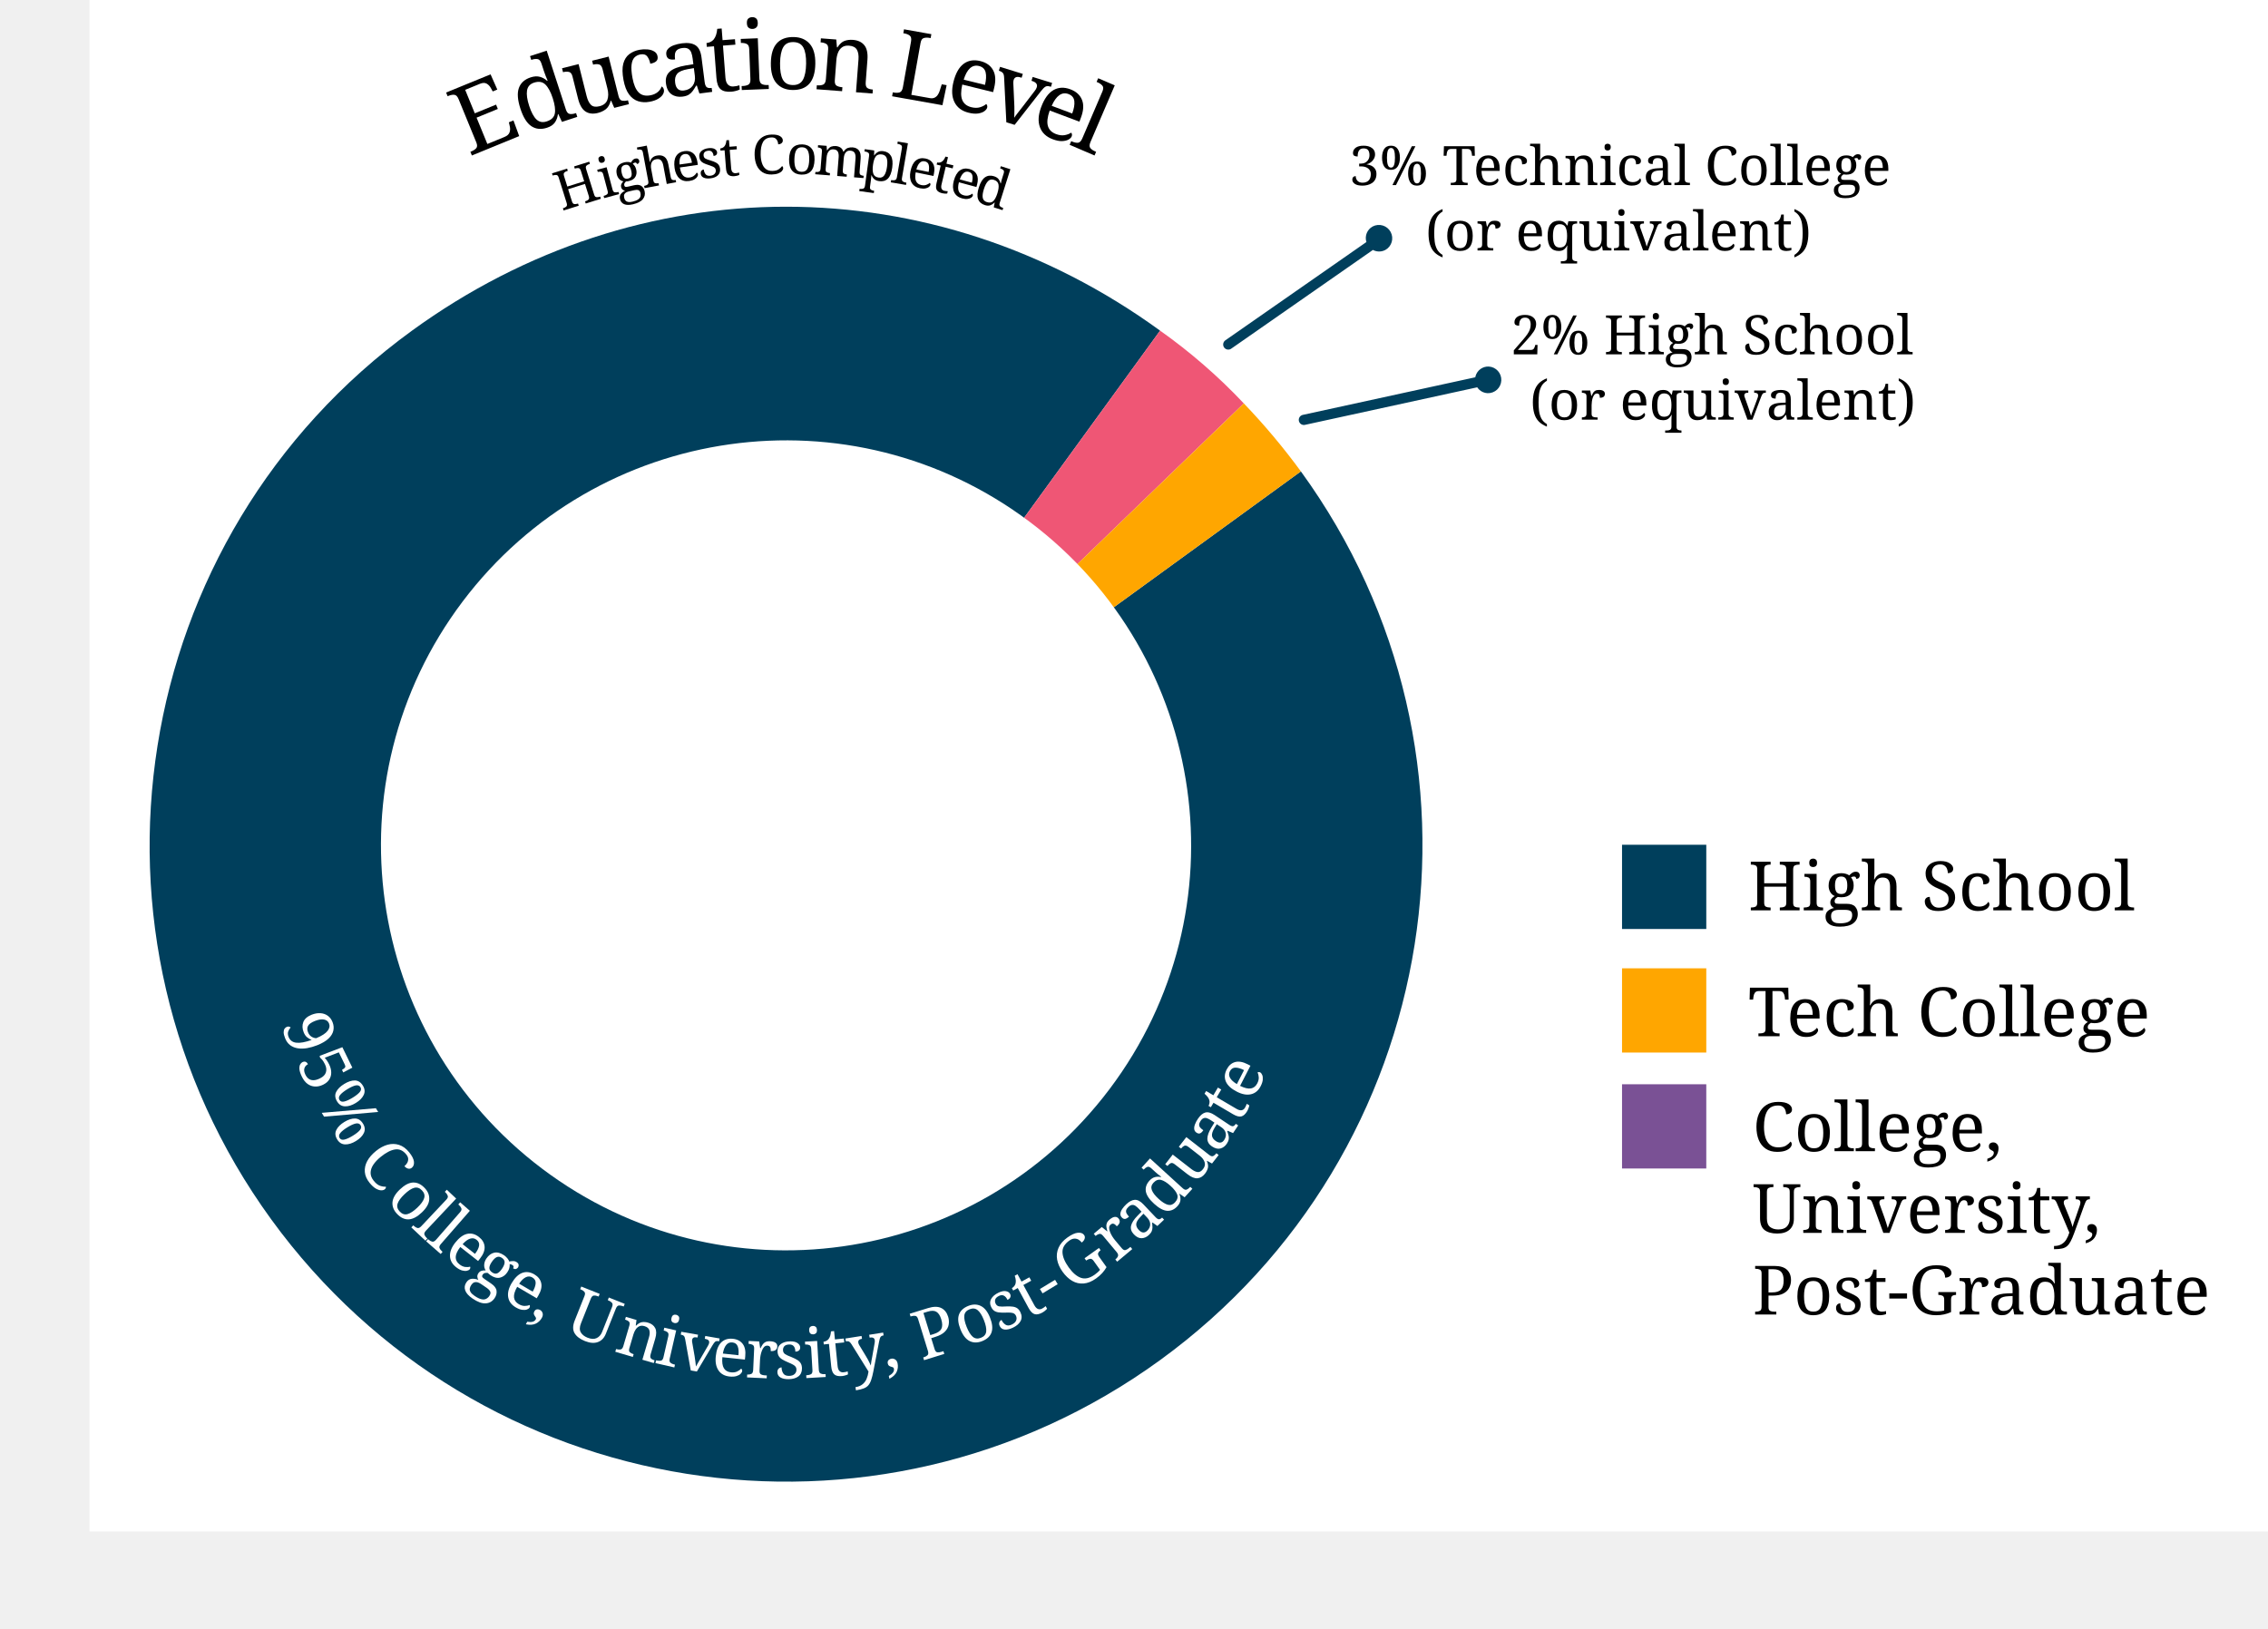
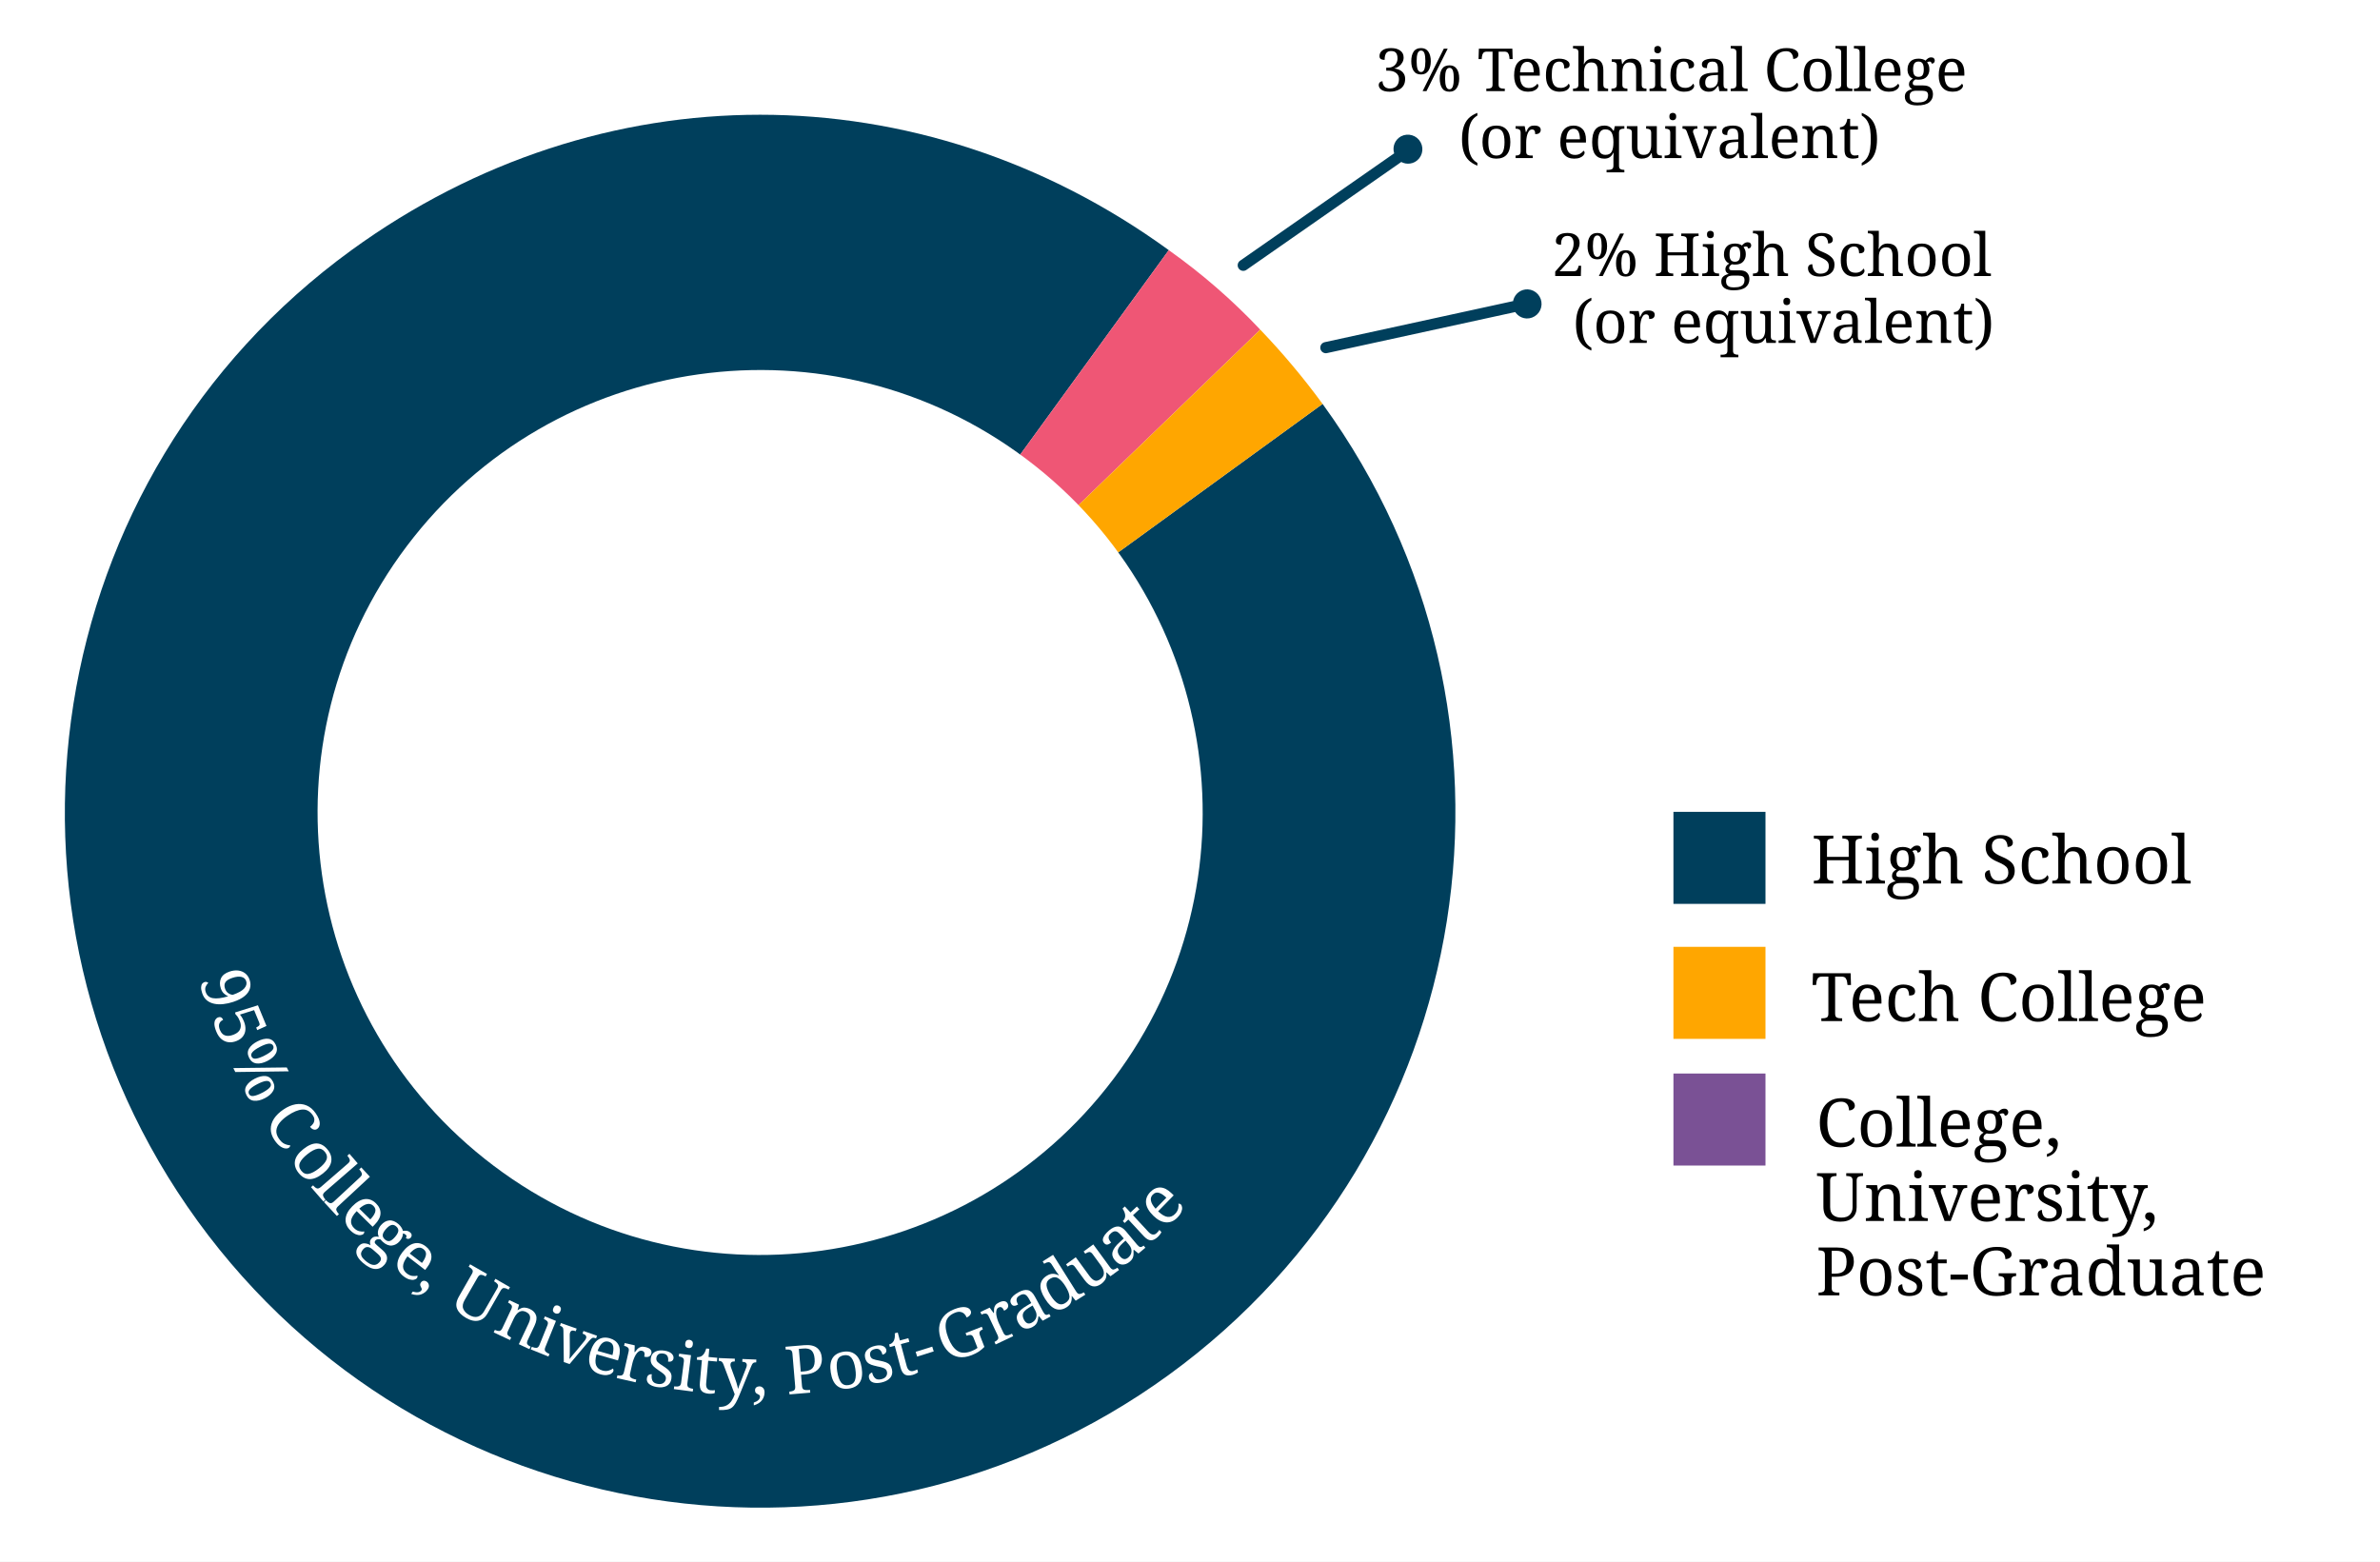
- <svg xmlns="http://www.w3.org/2000/svg" viewBox="0 0 666.291 478.435">
+ <svg xmlns="http://www.w3.org/2000/svg" viewBox="0 0 640 420">
  <defs>
-     <style>.cls-1{fill:none;}.cls-13,.cls-2{fill:#fff;}.cls-3{clip-path:url(#clip-path);}.cls-10,.cls-14,.cls-4{fill:#003f5c;}.cls-4,.cls-5,.cls-6{fill-rule:evenodd;}.cls-5{fill:#ef5675;}.cls-11,.cls-6{fill:#ffa600;}.cls-7{font-size:16px;}.cls-13,.cls-7,.cls-8,.cls-9{font-family:Georgia;}.cls-8{font-size:28px;}.cls-13,.cls-9{font-size:20px;}.cls-12{fill:#7a5195;}.cls-14{stroke:#003f5c;stroke-linecap:round;stroke-miterlimit:10;stroke-width:3px;}</style>
+     <style>.cls-1{fill:none;}.cls-11,.cls-2{fill:#fff;}.cls-3{clip-path:url(#clip-path);}.cls-13,.cls-4,.cls-8{fill:#003f5c;}.cls-4,.cls-5,.cls-6{fill-rule:evenodd;}.cls-5{fill:#ef5675;}.cls-6,.cls-9{fill:#ffa600;}.cls-11,.cls-7{font-size:18px;}.cls-11,.cls-12,.cls-7{font-family:Georgia;}.cls-10{fill:#7a5195;}.cls-12{font-size:16px;}.cls-13{stroke:#003f5c;stroke-linecap:round;stroke-miterlimit:10;stroke-width:3px;}</style>
    <clipPath id="clip-path">
-       <path class="cls-1" d="M385.861,365.152c64.48-85.568,47.385-207.207-38.183-271.687S140.47,46.08,75.99,131.648s-47.385,207.207,38.183,271.687S321.38,450.721,385.861,365.152ZM135.888,176.784a119,119,0,1,1,23.422,166.654A119,119,0,0,1,135.888,176.784Z" />
+       <path class="cls-1" d="M359.342,335.273c64.48-85.568,47.385-207.207-38.183-271.687S113.951,16.201,49.471,101.769,2.086,308.976,87.654,373.456,294.861,420.841,359.342,335.273ZM109.369,146.905A119,119,0,1,1,132.79,313.559,119,119,0,0,1,109.369,146.905Z" />
    </clipPath>
  </defs>
  <g id="Layer_2" data-name="Layer 2">
    <g id="Education_Level" data-name="Education Level">
      <g id="background">
-         <rect class="cls-2" x="26.291" width="640" height="450" />
+         <rect class="cls-2" width="640" height="420" />
      </g>
      <g id="Chart">
        <g class="cls-3">
-           <path class="cls-4" d="M230.923,248.403,382.172,138.514c60.69,83.532,42.172,200.448-41.36,261.137s-200.447,42.172-261.137-41.36-42.172-200.448,41.36-261.137c66.826-48.552,152.951-48.552,219.777,0Z" />
-           <path class="cls-5" d="M230.923,248.403,340.812,97.154a164.307,164.307,0,0,1,24.595,21.38Z" />
-           <path class="cls-6" d="M230.923,248.403,365.406,118.534a196.972,196.972,0,0,1,16.765,19.98Z" />
+           <path class="cls-4" d="M204.404,218.524,355.653,108.635c60.69,83.532,42.172,200.448-41.36,261.137s-200.447,42.172-261.137-41.36S10.983,127.965,94.516,67.275c66.826-48.552,152.951-48.552,219.777,0Z" />
+           <path class="cls-5" d="M204.404,218.524,314.293,67.275a164.312,164.312,0,0,1,24.595,21.38Z" />
+           <path class="cls-6" d="M204.404,218.524,338.888,88.654a196.997,196.997,0,0,1,16.765,19.98Z" />
        </g>
      </g>
-       <g id="Headline">
-         <text id="Sub_Headline" data-name="Sub Headline" class="cls-7" transform="translate(164.9928 62.0216) rotate(-17.3949)">H</text>
-         <text class="cls-7" transform="matrix(0.9664, -0.2571, 0.2571, 0.9664, 177.1365, 58.3044)">i</text>
-         <text class="cls-7" transform="translate(181.4481 57.1258) rotate(-13.0825)">g</text>
-         <text class="cls-7" transform="translate(189.0791 55.3331) rotate(-10.6218)">h</text>
-         <text class="cls-7" transform="translate(197.9213 53.6851) rotate(-8.2307)">e</text>
-         <text class="cls-7" transform="matrix(0.9942, -0.1077, 0.1077, 0.9942, 205.3112, 52.6184)">s</text>
-         <text class="cls-7" transform="translate(211.9527 51.9068) rotate(-4.452)">t</text>
-         <text class="cls-7" transform="translate(217.29 51.4981) rotate(-3.1501)"> </text>
-         <text class="cls-7" transform="translate(220.9009 51.2405) rotate(-1.1951)">C</text>
-         <text class="cls-7" transform="translate(230.8342 51.0444) rotate(1.4015)">o</text>
-         <text class="cls-7" transform="translate(239.0425 51.1585) rotate(4.5446)">m</text>
-         <text class="cls-7" transform="translate(252.679 52.3003) rotate(7.7924)">p</text>
-         <text class="cls-7" transform="translate(261.4866 53.54) rotate(9.7178)">l</text>
-         <text class="cls-7" transform="matrix(0.9801, 0.1986, -0.1986, 0.9801, 265.7925, 54.2506)">e</text>
-         <text class="cls-7" transform="matrix(0.9731, 0.2303, -0.2303, 0.9731, 273.121, 55.7494)">t</text>
-         <text class="cls-7" transform="translate(278.2635 56.9435) rotate(15.1868)">e</text>
-         <text class="cls-7" transform="translate(285.4403 58.8694) rotate(17.5763)">d</text>
-         <text id="Headline-2" data-name="Headline" class="cls-8" transform="translate(137.6495 46.0882) rotate(-22.2694)">E</text>
-         <text class="cls-8" transform="translate(153.7282 39.5123) rotate(-18.0429)">d</text>
-         <text class="cls-8" transform="translate(168.1505 34.7808) rotate(-14.0935)">u</text>
-         <text class="cls-8" transform="translate(183.011 31.0789) rotate(-10.5595)">c</text>
-         <text class="cls-8" transform="matrix(0.9919, -0.1268, 0.1268, 0.9919, 194.781, 28.8432)">a</text>
-         <text class="cls-8" transform="matrix(0.9971, -0.0766, 0.0766, 0.9971, 208.1407, 27.1764)">t</text>
-         <text class="cls-8" transform="translate(217.2783 26.4785) rotate(-2.243)">i</text>
-         <text class="cls-8" transform="translate(224.805 26.0439) rotate(0.8396)">o</text>
-         <text class="cls-8" transform="translate(239.1021 26.1662) rotate(4.358)">n</text>
-         <text class="cls-8" transform="translate(254.9567 27.4798) rotate(7.1888)"> </text>
-         <text class="cls-8" transform="translate(261.0368 28.1012) rotate(10.0777)">L</text>
-         <text class="cls-8" transform="translate(276.8254 30.934) rotate(13.8035)">e</text>
-         <text class="cls-8" transform="translate(289.255 33.9595) rotate(17.177)">v</text>
-         <text class="cls-8" transform="translate(301.8333 37.8301) rotate(20.5502)">e</text>
-         <text class="cls-8" transform="matrix(0.9192, 0.3938, -0.3938, 0.9192, 313.9118, 42.4108)">l</text>
-       </g>
      <g id="Legend">
-         <text class="cls-9" transform="translate(514.8617 338.2598)">College, <tspan x="0" y="24">University,</tspan>
-           <tspan x="0" y="48">Post-Graduate</tspan>
+         <text class="cls-7" transform="translate(488.3428 308.3808)">College, <tspan x="0" y="20">University,</tspan>
+           <tspan x="0" y="40">Post-Graduate</tspan>
        </text>
-         <text class="cls-9" transform="translate(513.5897 304.4944)">Tech College</text>
-         <text class="cls-9" transform="translate(513.5897 267.4944)">High School</text>
-         <rect id="Swatch_1" data-name="Swatch 1" class="cls-10" x="476.519" y="248.222" width="24.751" height="24.751" transform="translate(749.4921 -228.2965) rotate(90)" />
-         <rect id="Swatch_2" data-name="Swatch 2" class="cls-11" x="476.519" y="284.528" width="24.751" height="24.751" transform="translate(785.7981 -191.9905) rotate(90)" />
-         <rect id="Swatch_3" data-name="Swatch 3" class="cls-12" x="476.519" y="318.6" width="24.751" height="24.751" transform="translate(819.8696 -157.919) rotate(90)" />
+         <text class="cls-7" transform="translate(487.0708 274.6154)">Tech College</text>
+         <text class="cls-7" transform="translate(487.0708 237.6154)">High School</text>
+         <rect id="Swatch_1" data-name="Swatch 1" class="cls-8" x="450" y="218.343" width="24.751" height="24.751" transform="translate(693.0942 -231.6566) rotate(90)" />
+         <rect id="Swatch_2" data-name="Swatch 2" class="cls-9" x="450" y="254.649" width="24.751" height="24.751" transform="translate(729.4002 -195.3506) rotate(90)" />
+         <rect id="Swatch_3" data-name="Swatch 3" class="cls-10" x="450" y="288.721" width="24.751" height="24.751" transform="translate(763.4717 -161.2791) rotate(90)" />
      </g>
      <g id="Inner_Labels" data-name="Inner Labels">
-         <text class="cls-13" transform="translate(74.7965 226.8713) rotate(96.8721)"> </text>
-         <text class="cls-13" transform="matrix(-0.0881, 0.9961, -0.9961, -0.0881, 74.2023, 231.8332)"> </text>
-         <text class="cls-13" transform="translate(73.7672 236.7781) rotate(93.2532)"> </text>
-         <text class="cls-13" transform="matrix(-0.0255, 0.9997, -0.9997, -0.0255, 73.4879, 241.7351)"> </text>
-         <text class="cls-13" transform="matrix(0.0162, 0.9999, -0.9999, 0.0162, 73.339, 246.8435)"> </text>
-         <text class="cls-13" transform="translate(73.3927 251.6521) rotate(87.9026)"> </text>
-         <text class="cls-13" transform="translate(73.5773 256.6326) rotate(86.1014)"> </text>
-         <text class="cls-13" transform="translate(73.9161 261.5749) rotate(84.3028)"> </text>
-         <text class="cls-13" transform="matrix(0.1308, 0.9914, -0.9914, 0.1308, 74.4142, 266.5349)"> </text>
-         <text class="cls-13" transform="matrix(0.1623, 0.9867, -0.9867, 0.1623, 75.069, 271.4831)"> </text>
-         <text class="cls-13" transform="translate(75.8766 276.3816) rotate(78.8392)"> </text>
-         <text class="cls-13" transform="translate(76.8478 281.2878) rotate(77.0017)"> </text>
-         <text class="cls-13" transform="matrix(0.256, 0.9667, -0.9667, 0.256, 77.9708, 286.1394)"> </text>
-         <text class="cls-13" transform="matrix(0.2866, 0.958, -0.958, 0.2866, 79.2418, 290.9343)"> </text>
-         <text class="cls-13" transform="translate(80.6783 295.7234) rotate(71.5036)"> </text>
-         <text class="cls-13" transform="translate(82.2794 300.7497) rotate(68.3803)">9</text>
-         <text class="cls-13" transform="translate(86.7355 311.9119) rotate(63.9675)">5</text>
-         <text class="cls-13" transform="translate(92.0641 322.9841) rotate(58.5436)">%</text>
-         <text class="cls-13" transform="translate(101.149 337.3913) rotate(54.4319)"> </text>
-         <text class="cls-13" transform="matrix(0.629, 0.7774, -0.7774, 0.629, 104.1837, 341.8122)">C</text>
-         <text class="cls-13" transform="translate(112.8458 352.3992) rotate(46.4301)">o</text>
-         <text class="cls-13" transform="matrix(0.7281, 0.6855, -0.6855, 0.7281, 120.6446, 360.4783)">l</text>
-         <text class="cls-13" transform="matrix(0.7535, 0.6574, -0.6574, 0.7535, 124.9942, 364.5671)">l</text>
-         <text class="cls-13" transform="matrix(0.7864, 0.6177, -0.6177, 0.7864, 129.6017, 368.6394)">e</text>
-         <text class="cls-13" transform="translate(137.7027 374.989) rotate(34.3108)">g</text>
-         <text class="cls-13" transform="matrix(0.8621, 0.5068, -0.5068, 0.8621, 146.67, 381.0701)">e</text>
-         <text class="cls-13" transform="matrix(0.8866, 0.4625, -0.4625, 0.8866, 155.3902, 386.1238)">,</text>
-         <text class="cls-13" transform="translate(160.3336 388.6921) rotate(25.6072)"> </text>
-         <text class="cls-13" transform="translate(165.2032 391.1951) rotate(21.7076)">U</text>
-         <text class="cls-13" transform="translate(180.2184 397.0417) rotate(16.3884)">n</text>
-         <text class="cls-13" transform="translate(192.1202 400.4304) rotate(12.9311)">i</text>
-         <text class="cls-13" transform="translate(198.2276 401.8767) rotate(9.8807)">v</text>
-         <text class="cls-13" transform="translate(208.6354 403.6638) rotate(6.0701)">e</text>
-         <text class="cls-13" transform="translate(218.8058 404.7058) rotate(2.6292)">r</text>
-         <text class="cls-13" transform="matrix(0.9999, -0.0162, 0.0162, 0.9999, 227.5079, 405.1228)">s</text>
-         <text class="cls-13" transform="matrix(0.9983, -0.0575, 0.0575, 0.9983, 236.4493, 404.9665)">i</text>
-         <text class="cls-13" transform="translate(242.5919 404.6169) rotate(-5.7192)">t</text>
-         <text class="cls-13" transform="translate(249.9601 403.907) rotate(-8.9574)">y</text>
-         <text class="cls-13" transform="translate(260.0753 402.2449) rotate(-11.9013)">,</text>
-         <text class="cls-13" transform="translate(265.5333 401.0867) rotate(-13.8479)"> </text>
-         <text class="cls-13" transform="matrix(0.9554, -0.2952, 0.2952, 0.9554, 270.7364, 399.9001)">P</text>
-         <text class="cls-13" transform="translate(283.13 396.0076) rotate(-21.6853)">o</text>
-         <text class="cls-13" transform="matrix(0.9028, -0.4301, 0.4301, 0.9028, 293.6935, 391.7478)">s</text>
-         <text class="cls-13" transform="translate(301.8888 387.8035) rotate(-28.4903)">t</text>
-         <text class="cls-13" transform="translate(308.296 384.324) rotate(-31.2621)">-</text>
-         <text class="cls-13" transform="matrix(0.8137, -0.5812, 0.5812, 0.8137, 315.3722, 380.1492)">G</text>
-         <text class="cls-13" transform="matrix(0.7667, -0.642, 0.642, 0.7667, 327.6974, 371.1609)">r</text>
-         <text class="cls-13" transform="matrix(0.7258, -0.6879, 0.6879, 0.7258, 334.4249, 365.5437)">a</text>
-         <text class="cls-13" transform="translate(342.2599 358.1179) rotate(-47.6364)">d</text>
-         <text class="cls-13" transform="translate(350.4991 349.0378) rotate(-52.0944)">u</text>
-         <text class="cls-13" transform="translate(357.9767 339.3484) rotate(-56.2908)">a</text>
-         <text class="cls-13" transform="translate(363.7931 330.5232) rotate(-59.5704)">t</text>
-         <text class="cls-13" transform="matrix(0.4574, -0.8893, 0.8893, 0.4574, 367.5577, 324.1638)">e</text>
-         <text class="cls-13" transform="translate(372.0997 315.1833) rotate(-65.5837)"> </text>
-         <text class="cls-13" transform="matrix(0.3843, -0.9232, 0.9232, 0.3843, 374.1437, 310.6736)"> </text>
-         <text class="cls-13" transform="translate(376.0607 306.0622) rotate(-69.2392)"> </text>
-         <text class="cls-13" transform="translate(377.8243 301.404) rotate(-71.072)"> </text>
-         <text class="cls-13" transform="translate(379.4337 296.7048) rotate(-72.9006)"> </text>
-         <text class="cls-13" transform="translate(380.8966 291.9392) rotate(-74.7349)"> </text>
-         <text class="cls-13" transform="matrix(0.2323, -0.9726, 0.9726, 0.2323, 382.2042, 287.1394)"> </text>
-         <text class="cls-13" transform="translate(383.3614 282.279) rotate(-78.4018)"> </text>
-         <text class="cls-13" transform="matrix(0.1699, -0.9855, 0.9855, 0.1699, 384.3575, 277.4216)"> </text>
-         <text class="cls-13" transform="translate(385.2003 272.5085) rotate(-82.0455)"> </text>
-         <text class="cls-13" transform="matrix(0.1069, -0.9943, 0.9943, 0.1069, 385.8868, 267.5769)"> </text>
-         <text class="cls-13" transform="matrix(0.0755, -0.9971, 0.9971, 0.0755, 386.4181, 262.6277)"> </text>
-         <text class="cls-13" transform="translate(386.7911 257.6638) rotate(-87.4723)"> </text>
-         <text class="cls-13" transform="matrix(0.0162, -0.9999, 0.9999, 0.0162, 386.9991, 252.7703)"> </text>
-         <text class="cls-13" transform="translate(387.0694 247.7244) rotate(-91.0433)"> </text>
+         <text class="cls-11" transform="translate(48.2864 196.9567) rotate(96.9735)"> </text>
+         <text class="cls-11" transform="translate(47.7463 201.3903) rotate(95.3469)"> </text>
+         <text class="cls-11" transform="translate(47.3352 205.798) rotate(93.7397)"> </text>
+         <text class="cls-11" transform="translate(47.0457 210.2409) rotate(92.1313)"> </text>
+         <text class="cls-11" transform="translate(46.8987 214.5582) rotate(90.9286)"> </text>
+         <text class="cls-11" transform="matrix(0.018, 0.9998, -0.9998, 0.018, 46.842, 219.0519)"> </text>
+         <text class="cls-11" transform="translate(46.9221 223.4577) rotate(87.3814)"> </text>
+         <text class="cls-11" transform="translate(47.1267 227.8981) rotate(85.7734)"> </text>
+         <text class="cls-11" transform="matrix(0.1018, 0.9948, -0.9948, 0.1018, 47.4558, 232.3375)"> </text>
+         <text class="cls-11" transform="translate(47.9124 236.7731) rotate(82.5299)"> </text>
+         <text class="cls-11" transform="translate(48.49 241.1725) rotate(80.9074)"> </text>
+         <text class="cls-11" transform="translate(49.1941 245.5631) rotate(79.2768)"> </text>
+         <text class="cls-11" transform="matrix(0.2141, 0.9768, -0.9768, 0.2141, 50.0261, 249.9469)"> </text>
+         <text class="cls-11" transform="translate(50.9773 254.2829) rotate(76.0067)"> </text>
+         <text class="cls-11" transform="translate(52.0569 258.6051) rotate(74.3676)"> </text>
+         <text class="cls-11" transform="matrix(0.3161, 0.9487, -0.9487, 0.3161, 53.2654, 263.1539)">9</text>
+         <text class="cls-11" transform="translate(56.6887 273.359) rotate(67.6111)">5</text>
+         <text class="cls-11" transform="translate(60.7976 283.4977) rotate(62.7591)">%</text>
+         <text class="cls-11" transform="matrix(0.5141, 0.8577, -0.8577, 0.5141, 67.9592, 297.0016)"> </text>
+         <text class="cls-11" transform="matrix(0.559, 0.8291, -0.8291, 0.559, 70.3308, 301.1237)">C</text>
+         <text class="cls-11" transform="translate(77.2068 311.2204) rotate(51.902)">o</text>
+         <text class="cls-11" transform="matrix(0.6552, 0.7555, -0.7555, 0.6552, 83.4724, 319.1061)">l</text>
+         <text class="cls-11" transform="translate(86.9622 323.1237) rotate(47.135)">l</text>
+         <text class="cls-11" transform="matrix(0.7133, 0.7009, -0.7009, 0.7133, 90.6697, 327.1686)">e</text>
+         <text class="cls-11" transform="matrix(0.7539, 0.657, -0.657, 0.7539, 97.2424, 333.6149)">g</text>
+         <text class="cls-11" transform="matrix(0.7918, 0.6108, -0.6108, 0.7918, 104.532, 339.9391)">e</text>
+         <text class="cls-11" transform="matrix(0.8185, 0.5745, -0.5745, 0.8185, 111.7078, 345.4108)">,</text>
+         <text class="cls-11" transform="translate(115.7825 348.2643) rotate(33.3432)"> </text>
+         <text class="cls-11" transform="matrix(0.8671, 0.4981, -0.4981, 0.8671, 119.7717, 351.0397)">U</text>
+         <text class="cls-11" transform="translate(132.3054 358.1305) rotate(25.1487)">n</text>
+         <text class="cls-11" transform="matrix(0.9267, 0.3757, -0.3757, 0.9267, 142.3528, 362.7555)">i</text>
+         <text class="cls-11" transform="translate(147.5559 364.9039) rotate(19.3261)">v</text>
+         <text class="cls-11" transform="translate(156.489 368.0163) rotate(15.8881)">e</text>
+         <text class="cls-11" transform="matrix(0.9752, 0.2211, -0.2211, 0.9752, 165.2766, 370.486)">r</text>
+         <text class="cls-11" transform="translate(172.8596 372.2008) rotate(9.8462)">s</text>
+         <text class="cls-11" transform="translate(180.8035 373.5455) rotate(7.3572)">i</text>
+         <text class="cls-11" transform="translate(186.2712 374.2555) rotate(5.1765)">t</text>
+         <text class="cls-11" transform="matrix(0.9992, 0.0404, -0.0404, 0.9992, 192.8313, 374.8737)">y</text>
+         <text class="cls-11" transform="matrix(0.9999, -0.0162, 0.0162, 0.9999, 202.1174, 375.2184)">,</text>
+         <text class="cls-11" transform="translate(206.8933 375.1657) rotate(-1.9279)"> </text>
+         <text class="cls-11" transform="matrix(0.9964, -0.0843, 0.0843, 0.9964, 211.6228, 375.0797)">P</text>
+         <text class="cls-11" transform="translate(223.1755 374.0592) rotate(-8.8336)">o</text>
+         <text class="cls-11" transform="translate(233.2576 372.4479) rotate(-12.2258)">s</text>
+         <text class="cls-11" transform="translate(241.1755 370.7067) rotate(-14.9195)">t</text>
+         <text class="cls-11" transform="translate(247.4646 369.0299) rotate(-17.4103)">-</text>
+         <text class="cls-11" transform="translate(254.5095 366.9098) rotate(-21.2778)">G</text>
+         <text class="cls-11" transform="translate(267.2039 361.8366) rotate(-25.2572)">r</text>
+         <text class="cls-11" transform="translate(274.2849 358.5084) rotate(-28.4358)">a</text>
+         <text class="cls-11" transform="matrix(0.8463, -0.5327, 0.5327, 0.8463, 282.7625, 353.9205)">d</text>
+         <text class="cls-11" transform="translate(292.032 348.0592) rotate(-36.1906)">u</text>
+         <text class="cls-11" transform="matrix(0.7669, -0.6418, 0.6418, 0.7669, 300.8201, 341.5807)">a</text>
+         <text class="cls-11" transform="translate(308.0408 335.4772) rotate(-42.8433)">t</text>
+         <text class="cls-11" transform="translate(312.8787 331.0202) rotate(-45.6827)">e</text>
+         <text class="cls-11" transform="translate(319.1277 324.5446) rotate(-48.1601)"> </text>
+         <text class="cls-11" transform="translate(322.0896 321.234) rotate(-49.7735)"> </text>
+         <text class="cls-11" transform="translate(324.9568 317.8405) rotate(-51.3881)"> </text>
+         <text class="cls-11" transform="matrix(0.6017, -0.7987, 0.7987, 0.6017, 327.7302, 314.3668)"> </text>
+         <text class="cls-11" transform="translate(330.406 310.8131) rotate(-54.6249)"> </text>
+         <text class="cls-11" transform="translate(332.9822 307.1813) rotate(-56.2477)"> </text>
+         <text class="cls-11" transform="matrix(0.5318, -0.8469, 0.8469, 0.5318, 335.4578, 303.4733)"> </text>
+         <text class="cls-11" transform="translate(337.8152 299.7174) rotate(-59.4941)"> </text>
+         <text class="cls-11" transform="translate(340.0681 295.8903) rotate(-61.1189)"> </text>
+         <text class="cls-11" transform="matrix(0.4579, -0.889, 0.889, 0.4579, 342.2156, 291.9948)"> </text>
+         <text class="cls-11" transform="translate(344.2546 288.0319) rotate(-64.3827)"> </text>
+         <text class="cls-11" transform="matrix(0.4066, -0.9136, 0.9136, 0.4066, 346.1716, 284.0309)"> </text>
+         <text class="cls-11" transform="matrix(0.3803, -0.9248, 0.9248, 0.3803, 347.9773, 279.9684)"> </text>
+         <text class="cls-11" transform="matrix(0.3537, -0.9353, 0.9353, 0.3537, 349.6716, 275.8444)"> </text>
+         <text class="cls-11" transform="translate(351.2517 271.6637) rotate(-70.9286)"> </text>
      </g>
-       <text class="cls-7" transform="translate(396.355 54.3888)">3% Technical College<tspan x="22.41" y="19.2">(or equivalent)</tspan>
+       <text class="cls-12" transform="translate(369.8361 24.5098)">3% Technical College<tspan x="22.41" y="18">(or equivalent)</tspan>
      </text>
-       <path class="cls-14" d="M360.84,101.227,403.37,71.59a2.368,2.368,0,0,0,2.888.545,2.42,2.42,0,0,0-2.297-4.26,2.368,2.368,0,0,0-1.131,2.713" />
-       <text class="cls-7" transform="translate(443.7596 104.1119)">2% High School <tspan x="5.66" y="19.2">(or equivalent)</tspan>
+       <path class="cls-13" d="M334.321,71.348l42.53-29.638a2.368,2.368,0,0,0,2.888.545,2.42,2.42,0,0,0-2.297-4.26,2.369,2.369,0,0,0-1.131,2.713" />
+       <text class="cls-12" transform="translate(417.2407 74.2329)">2% High School <tspan x="5.66" y="18">(or equivalent)</tspan>
      </text>
-       <path class="cls-14" d="M383.052,123.374l51.812-11.297a2.368,2.368,0,0,0,2.192,1.958,2.42,2.42,0,0,0,.232-4.834,2.369,2.369,0,0,0-2.369,1.739" />
+       <path class="cls-13" d="M356.533,93.495l51.812-11.297a2.368,2.368,0,0,0,2.192,1.958,2.42,2.42,0,0,0,.232-4.834,2.368,2.368,0,0,0-2.369,1.739" />
    </g>
  </g>
</svg>
